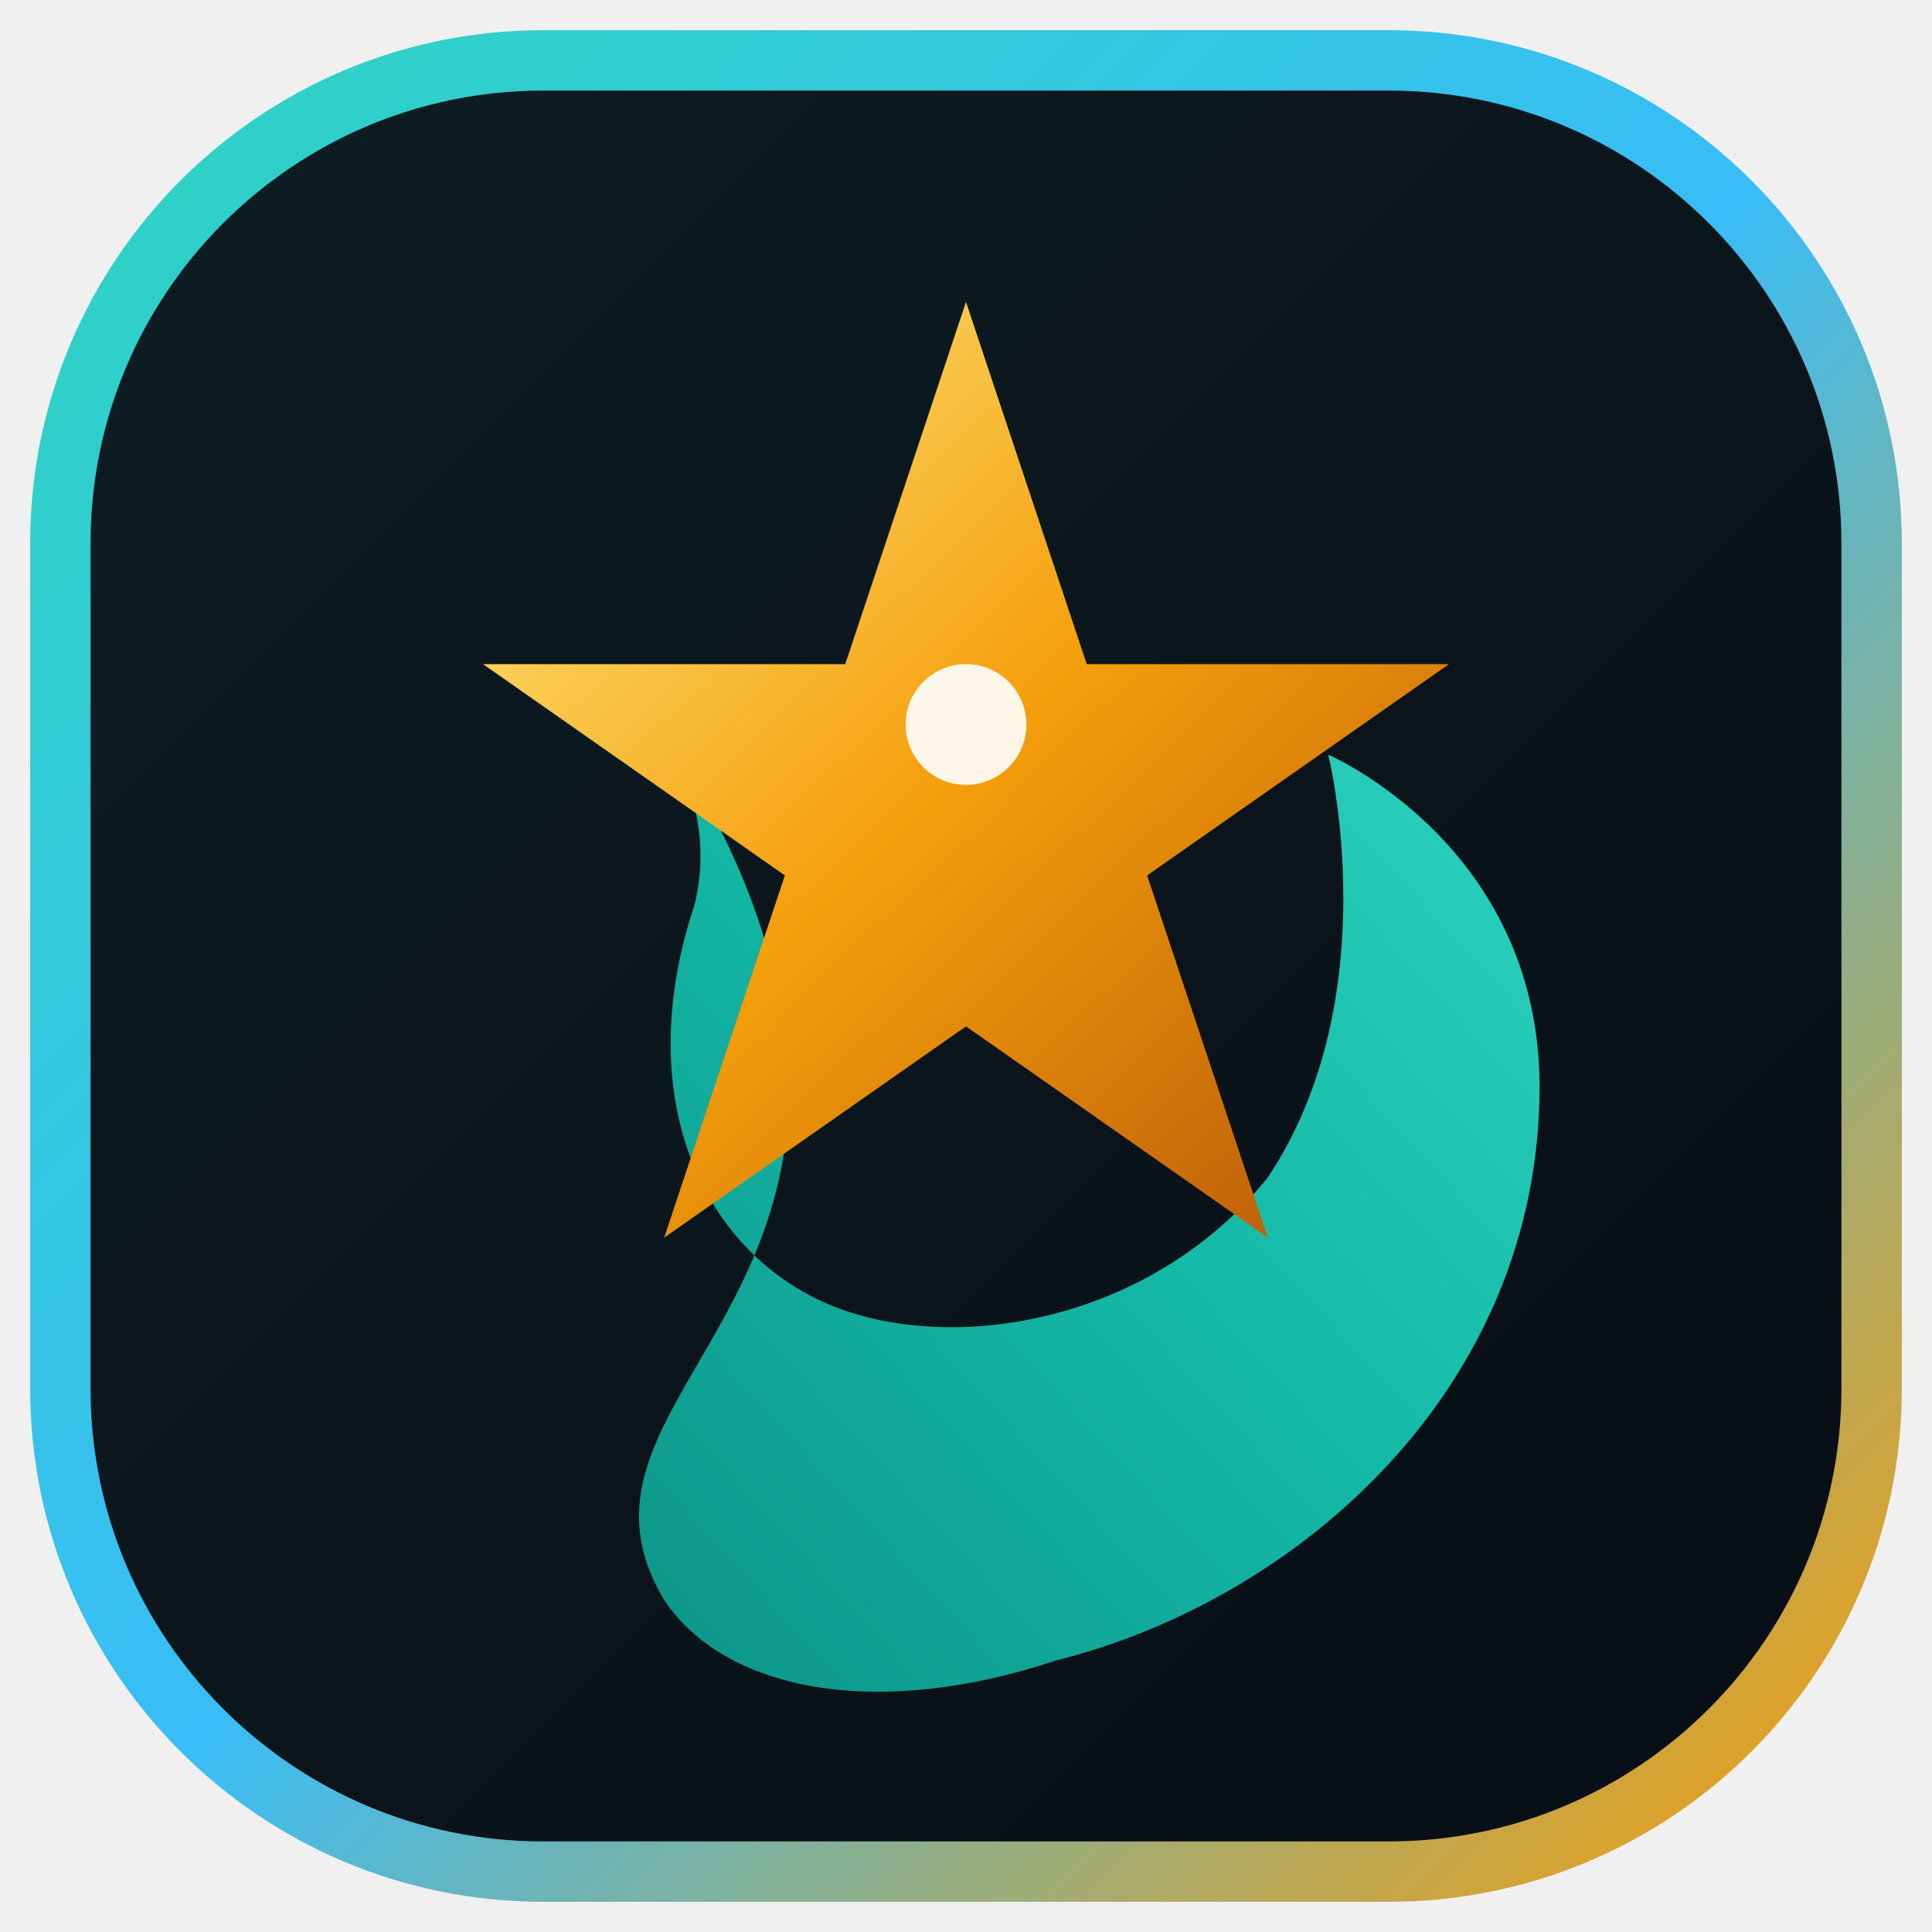
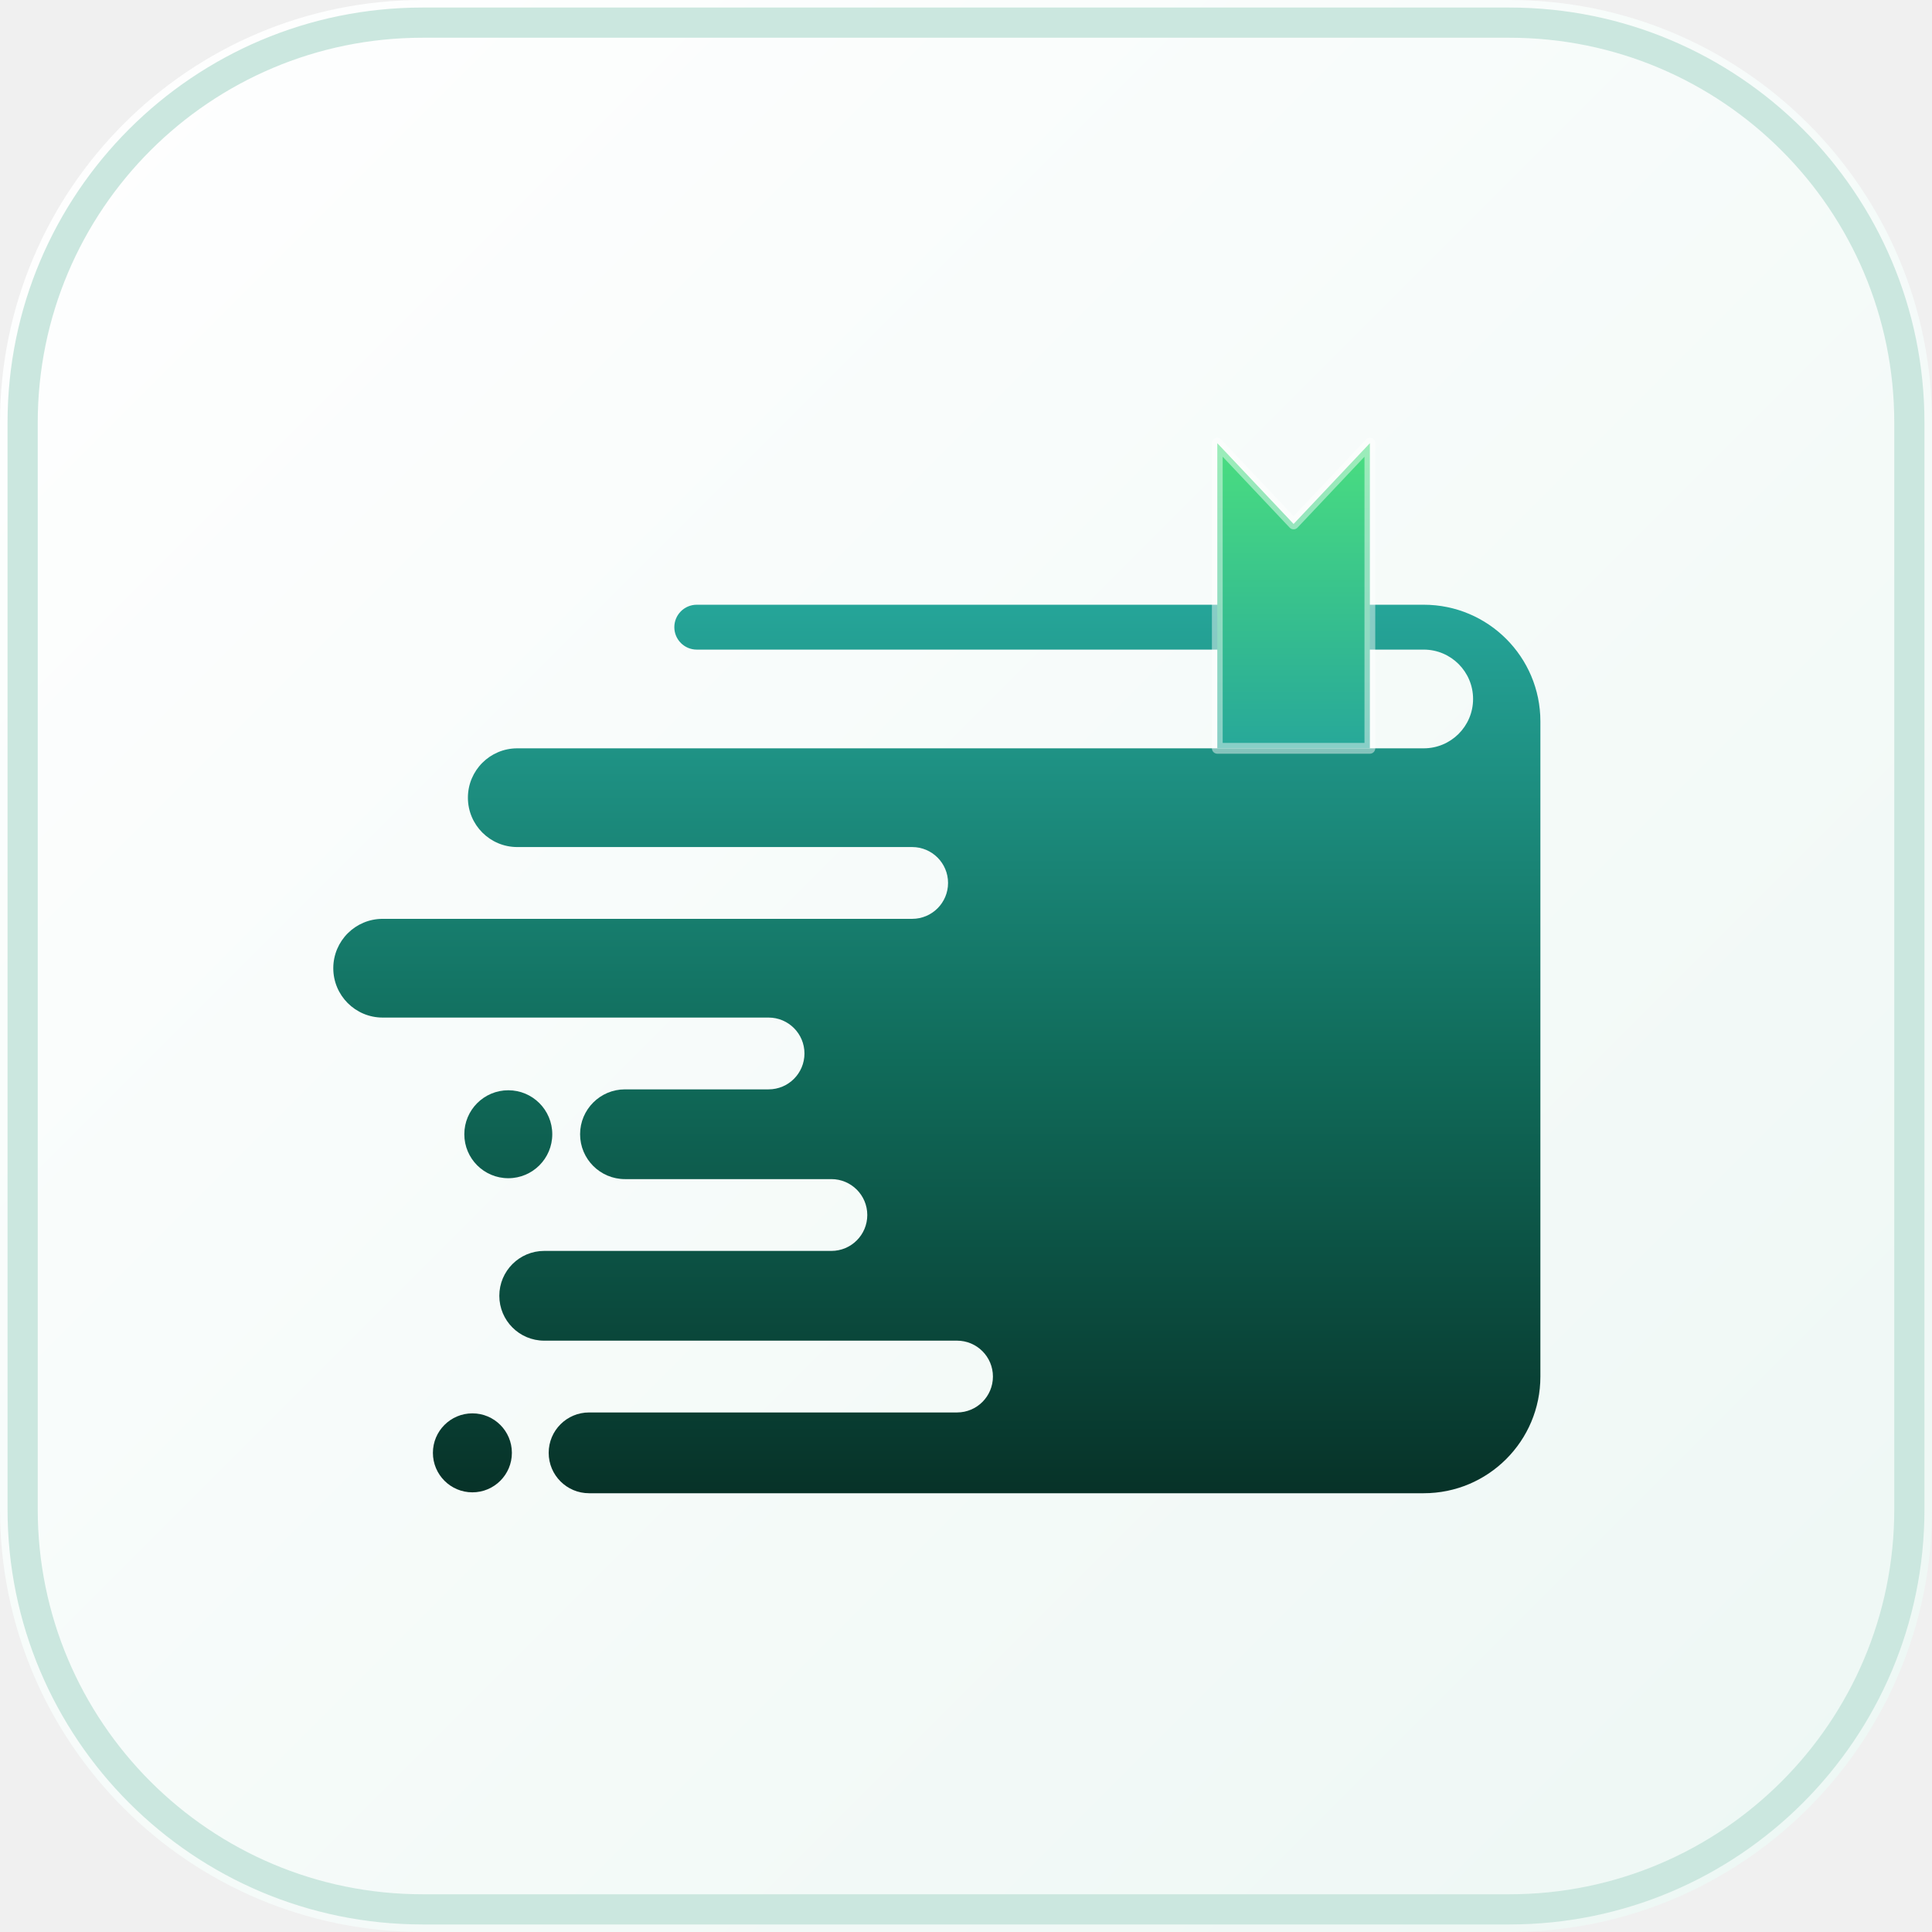
- <svg xmlns="http://www.w3.org/2000/svg" viewBox="0 0 64 64" fill="none">
+ <svg xmlns="http://www.w3.org/2000/svg" width="64" height="64" viewBox="0 0 64 64">
  <defs>
-     <linearGradient id="favLeafGrad" x1="0%" y1="100%" x2="100%" y2="0%">
-       <stop offset="0%" stop-color="#0d9488" />
-       <stop offset="50%" stop-color="#14b8a6" />
-       <stop offset="100%" stop-color="#2dd4bf" />
+     <linearGradient id="bgGrad" x1="0" y1="0" x2="64" y2="64" gradientUnits="userSpaceOnUse">
+       <stop offset="0%" stop-color="#FFFFFF" />
+       <stop offset="100%" stop-color="#EDF7F4" />
    </linearGradient>
-     <linearGradient id="favGoldGrad" x1="0%" y1="0%" x2="100%" y2="100%">
-       <stop offset="0%" stop-color="#fef08a" />
-       <stop offset="50%" stop-color="#f59e0b" />
-       <stop offset="100%" stop-color="#b45309" />
+     <linearGradient id="bookGrad" gradientUnits="userSpaceOnUse" x1="38" y1="12" x2="38" y2="62">
+       <stop offset="0%" stop-color="#26A69A" />
+       <stop offset="52%" stop-color="#106B5A" />
+       <stop offset="100%" stop-color="#073228" />
    </linearGradient>
-     <linearGradient id="favBgGrad" x1="0%" y1="0%" x2="100%" y2="100%">
-       <stop offset="0%" stop-color="#0e1d24" />
-       <stop offset="100%" stop-color="#080d14" />
-     </linearGradient>
-     <linearGradient id="favBorderGrad" x1="0%" y1="0%" x2="100%" y2="100%">
-       <stop offset="0%" stop-color="#2dd4bf" />
-       <stop offset="50%" stop-color="#38bdf8" />
-       <stop offset="100%" stop-color="#f59e0b" />
+     <linearGradient id="ribbonGrad" gradientUnits="userSpaceOnUse" x1="55.25" y1="3.5" x2="55.25" y2="21">
+       <stop offset="0%" stop-color="#4ADE80" />
+       <stop offset="100%" stop-color="#26A69A" />
    </linearGradient>
  </defs>
-   <rect x="2" y="2" width="60" height="60" rx="16" fill="url(#favBgGrad)" stroke="url(#favBorderGrad)" stroke-width="2" />
-   <path d="M21 23C21 23 27 30 26 38C25 45 19 48 22 53C24 56 29 57 35 55C43 53 51 46 51 36C51 28 44 25 44 25C44 25 46 33 42 39C38 44 31 45 27 43C23 41 21 36 23 30C24 26 21 23 21 23Z" fill="url(#favLeafGrad)" />
-   <path d="M32 10L36 22H48L38 29L42 41L32 34L22 41L26 29L16 22H28L32 10Z" fill="url(#favGoldGrad)" />
-   <circle cx="32" cy="24" r="2" fill="#fff" opacity="0.9" />
+   <rect x="0" y="0" width="64" height="64" rx="14" ry="14" fill="url(#bgGrad)" />
+   <rect x="0.75" y="0.75" width="62.5" height="62.5" rx="13.25" fill="none" stroke="#CBE7DF" stroke-width="1" />
+   <g transform="translate(10.00, 12.60) scale(0.5946)">
+     <path d="M 22 12.5 L 62.5 12.5 A 6.5 6.5 0 0 1 69 19 L 69 55.5 A 6.5 6.5 0 0 1 62.5 62 L 16 62 A 2.25 2.25 0 0 1 16 57.5 L 36.5 57.5 A 2 2 0 0 0 36.5 53.5 L 13.5 53.5 A 2.5 2.5 0 0 1 13.5 48.5 L 29.5 48.5 A 2 2 0 0 0 29.5 44.5 L 18 44.5 A 2.5 2.5 0 0 1 18 39.5 L 26 39.5 A 2 2 0 0 0 26 35.5 L 4.5 35.5 A 2.75 2.75 0 0 1 4.5 30 L 34 30 A 2 2 0 0 0 34 26 L 12 26 A 2.75 2.75 0 0 1 12 20.5 L 62.5 20.5 A 2.75 2.75 0 0 0 62.5 15 L 22 15 A 1.25 1.25 0 0 1 22 12.5 Z" fill="url(#bookGrad)" />
+     <circle cx="11.5" cy="42" r="2.45" fill="url(#bookGrad)" />
+     <circle cx="9.5" cy="59.75" r="2.2" fill="url(#bookGrad)" />
+     <path d="M 51 3.5 L 55.25 8 L 59.5 3.5 L 59.5 20.5 L 51 20.5 Z" fill="url(#ribbonGrad)" stroke="#FFFFFF" stroke-opacity="0.45" stroke-width="0.6" stroke-linejoin="round" />
+   </g>
</svg>
